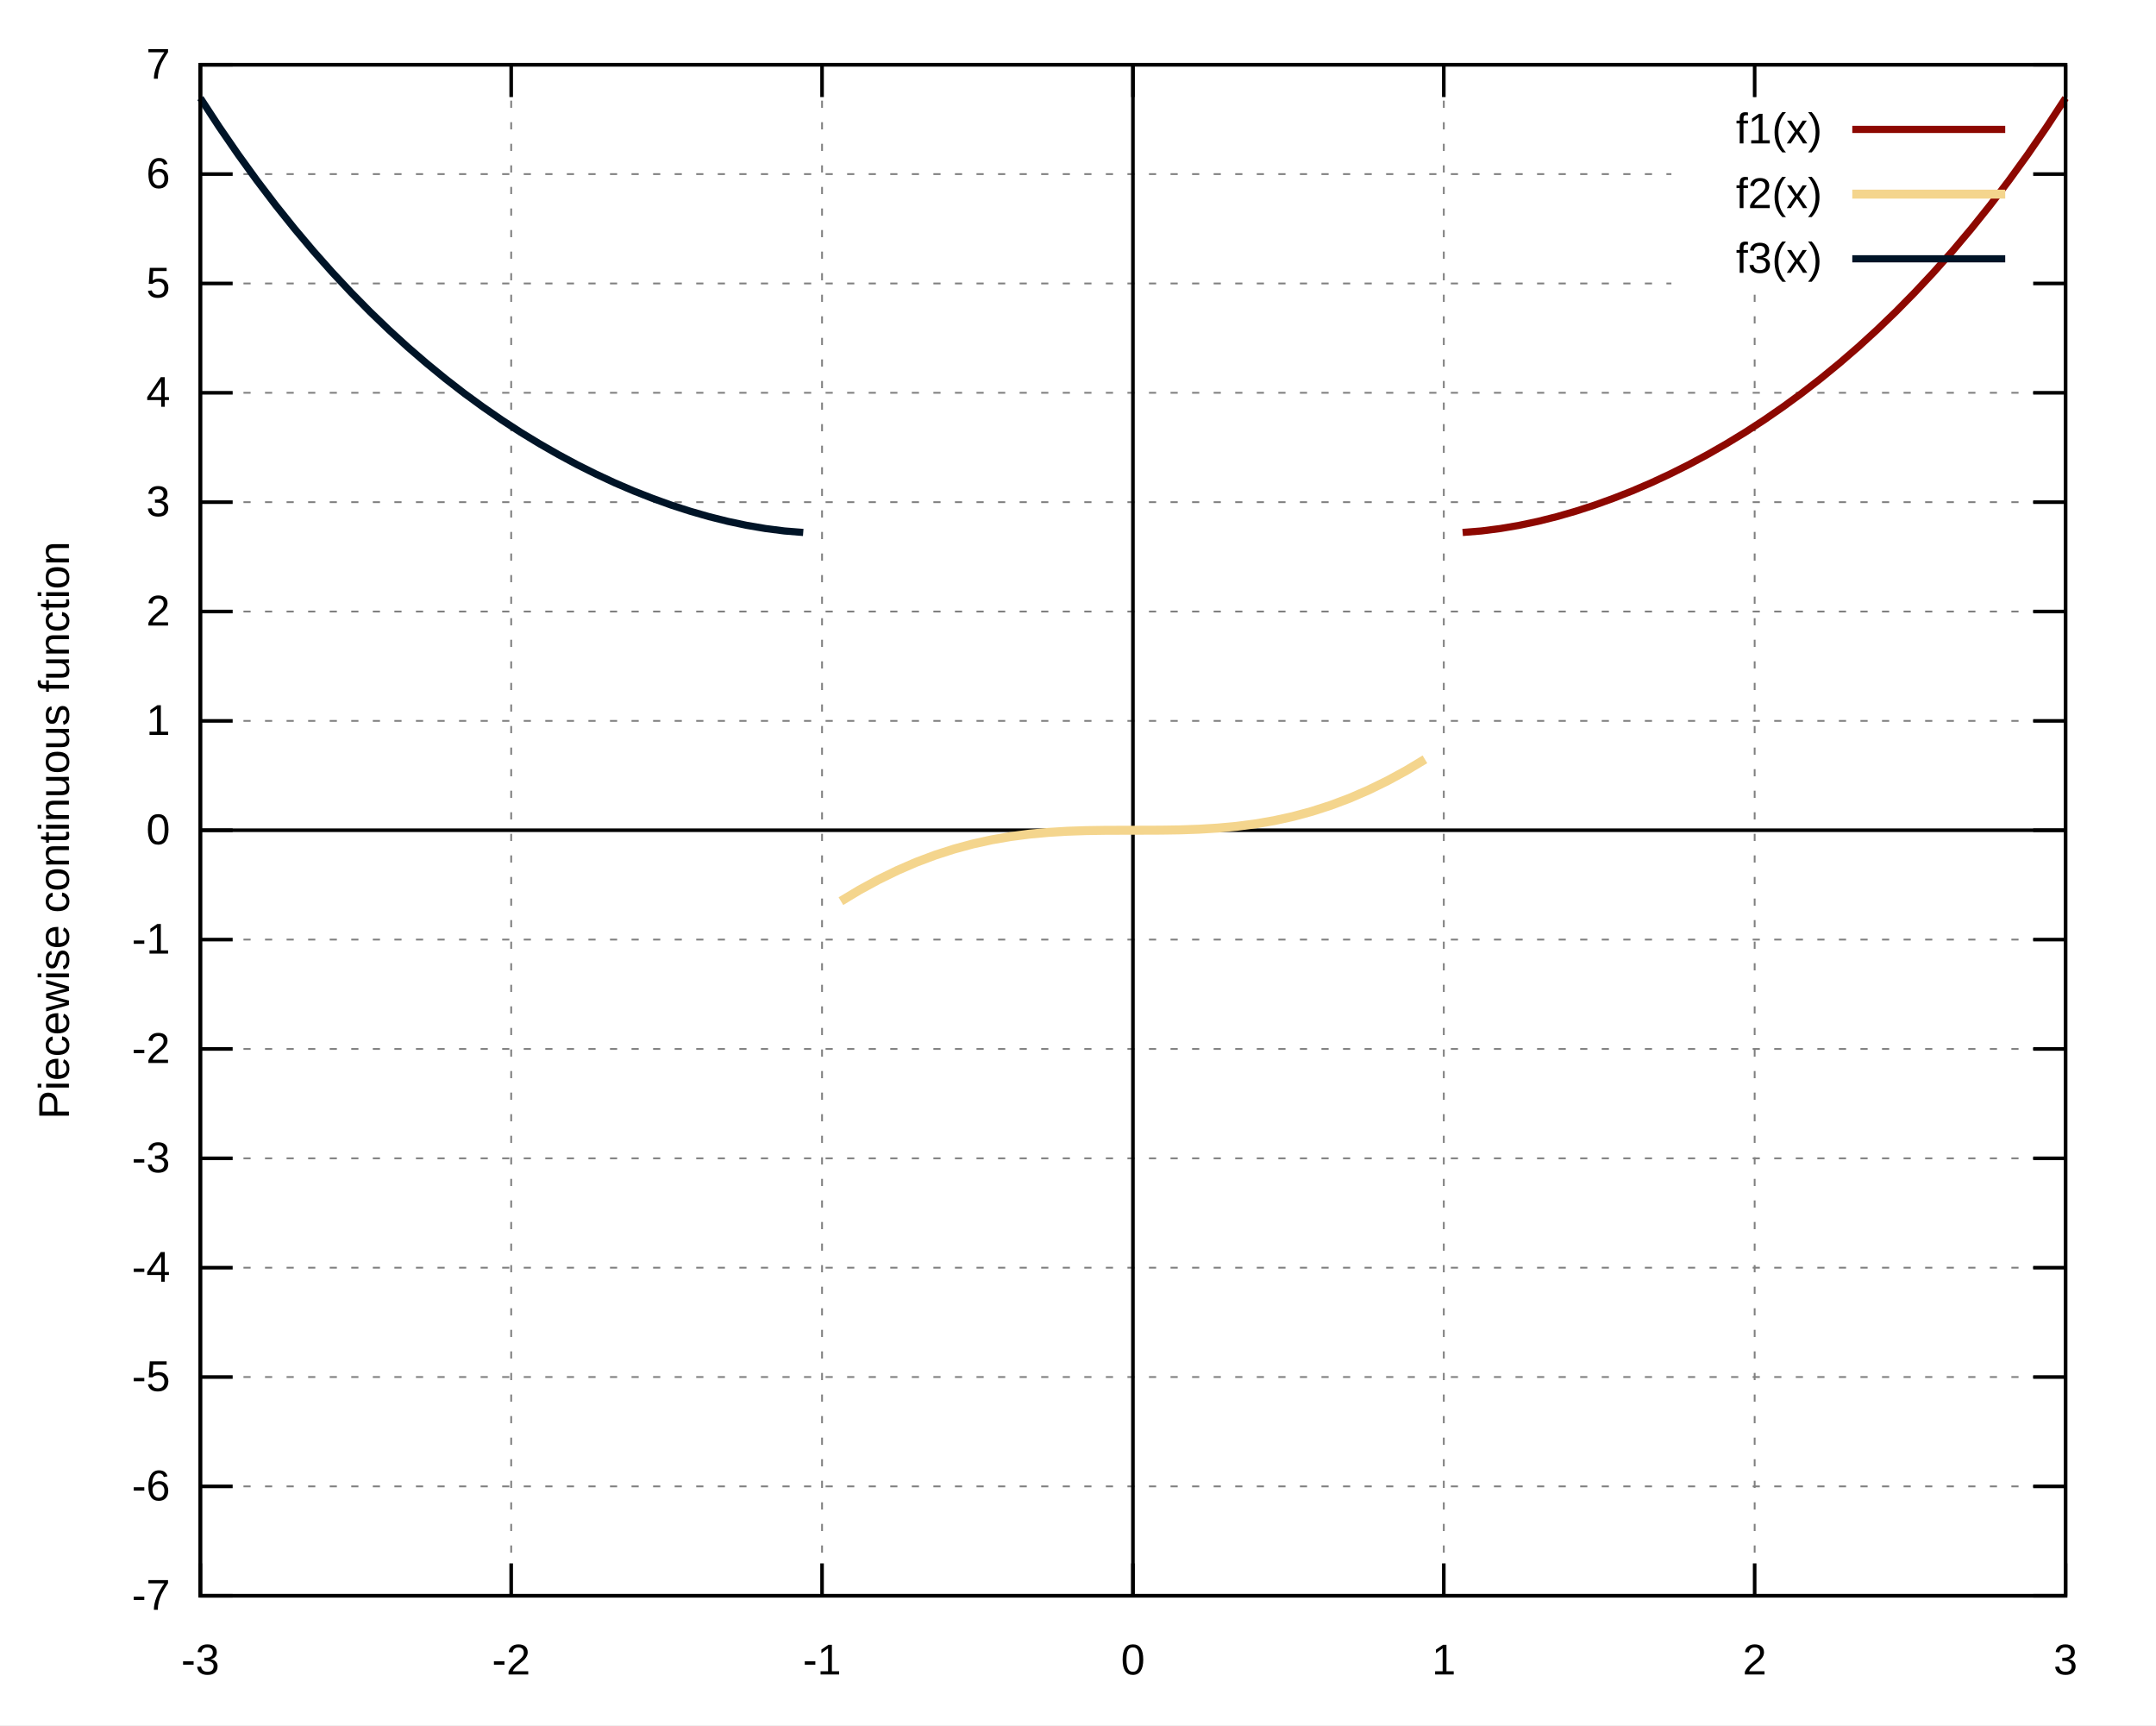
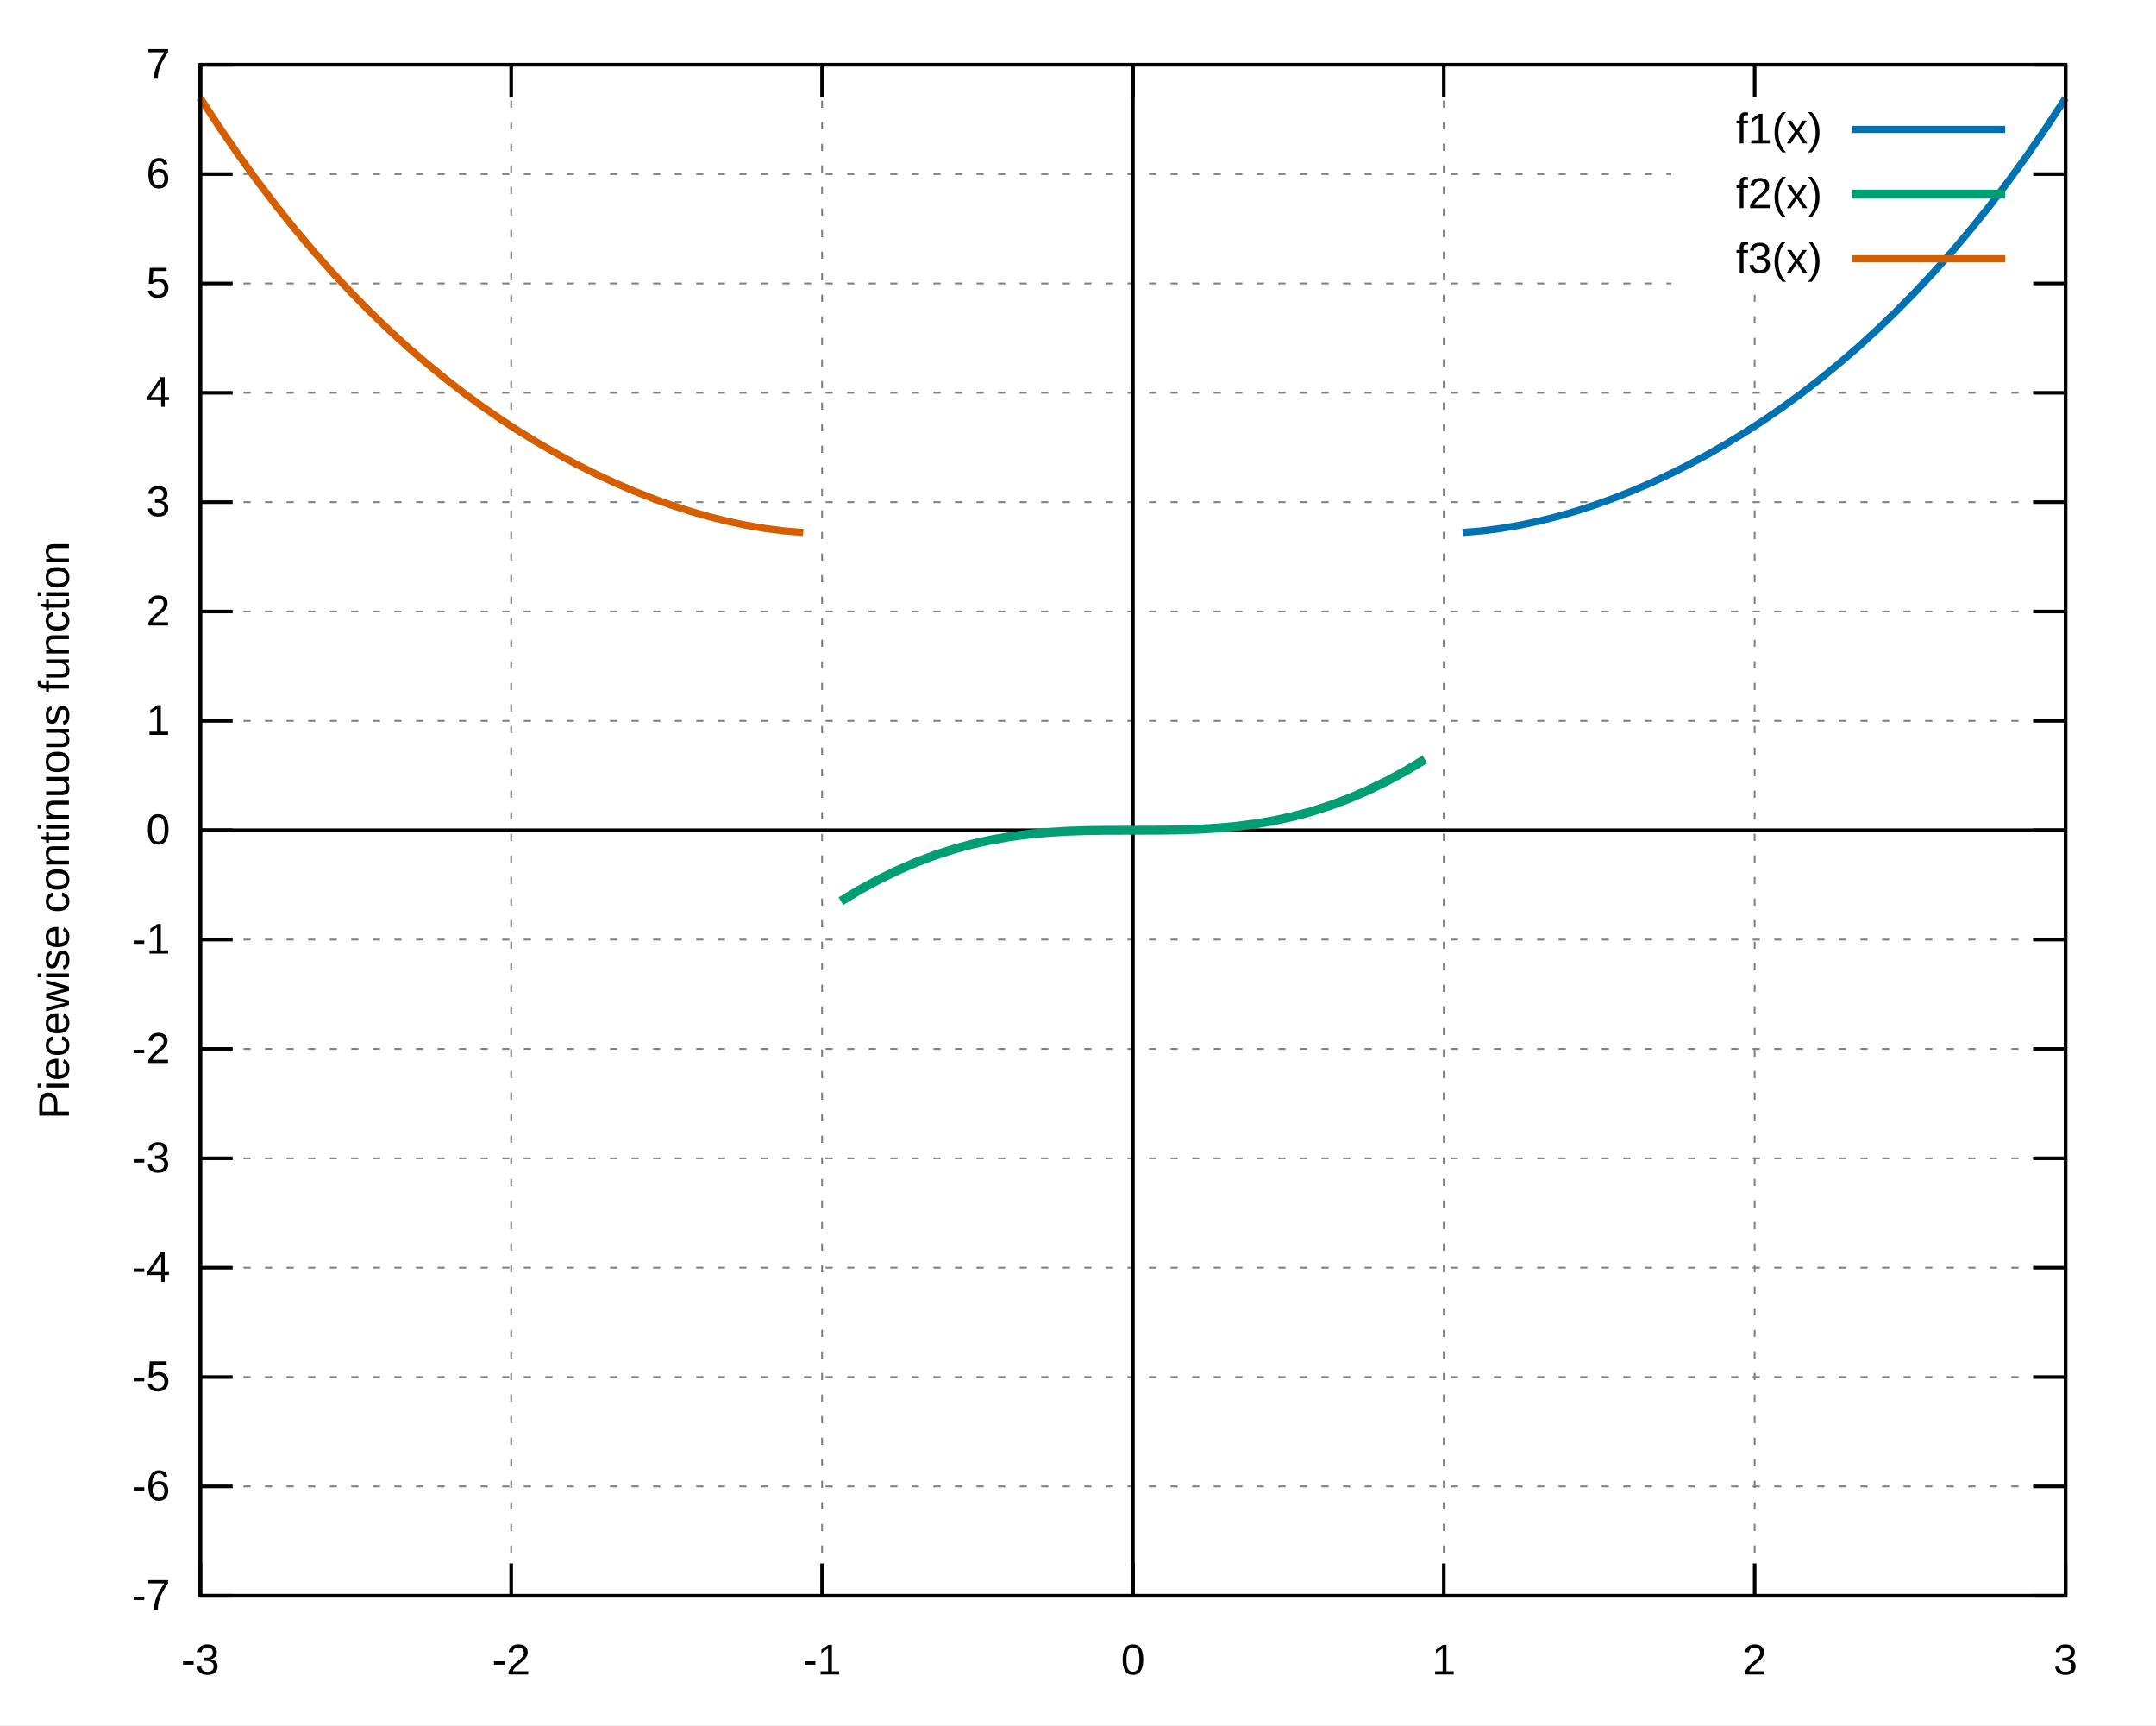
<svg xmlns="http://www.w3.org/2000/svg" xmlns:xlink="http://www.w3.org/1999/xlink" width="600" height="480" viewBox="0 0 600 480">
  <g id="gnuplot_canvas">
    <rect x="0" y="0" width="600" height="480" fill="#ffffff" />
    <defs>
      <circle id="gpDot" r="0.5" stroke-width="0.5" stroke="currentColor" />
      <path id="gpPt0" stroke-width="0.222" stroke="currentColor" d="M-1,0 h2 M0,-1 v2" />
      <path id="gpPt1" stroke-width="0.222" stroke="currentColor" d="M-1,-1 L1,1 M1,-1 L-1,1" />
      <path id="gpPt2" stroke-width="0.222" stroke="currentColor" d="M-1,0 L1,0 M0,-1 L0,1 M-1,-1 L1,1 M-1,1 L1,-1" />
      <rect id="gpPt3" stroke-width="0.222" stroke="currentColor" x="-1" y="-1" width="2" height="2" />
      <rect id="gpPt4" stroke-width="0.222" stroke="currentColor" fill="currentColor" x="-1" y="-1" width="2" height="2" />
      <circle id="gpPt5" stroke-width="0.222" stroke="currentColor" cx="0" cy="0" r="1" />
      <use xlink:href="#gpPt5" id="gpPt6" fill="currentColor" stroke="none" />
      <path id="gpPt7" stroke-width="0.222" stroke="currentColor" d="M0,-1.33 L-1.33,0.67 L1.33,0.67 z" />
      <use xlink:href="#gpPt7" id="gpPt8" fill="currentColor" stroke="none" />
      <use xlink:href="#gpPt7" id="gpPt9" stroke="currentColor" transform="rotate(180)" />
      <use xlink:href="#gpPt9" id="gpPt10" fill="currentColor" stroke="none" />
      <use xlink:href="#gpPt3" id="gpPt11" stroke="currentColor" transform="rotate(45)" />
      <use xlink:href="#gpPt11" id="gpPt12" fill="currentColor" stroke="none" />
      <path id="gpPt13" stroke-width="0.222" stroke="currentColor" d="M0,1.330 L1.265,0.411 L0.782,-1.067 L-0.782,-1.076 L-1.265,0.411 z" />
      <use xlink:href="#gpPt13" id="gpPt14" fill="currentColor" stroke="none" />
      <filter id="textbox" filterUnits="objectBoundingBox" x="0" y="0" height="1" width="1">
        <feFlood flood-color="#FFFFFF" flood-opacity="1" result="bgnd" />
        <feComposite in="SourceGraphic" in2="bgnd" operator="atop" />
      </filter>
      <filter id="greybox" filterUnits="objectBoundingBox" x="0" y="0" height="1" width="1">
        <feFlood flood-color="lightgrey" flood-opacity="1" result="grey" />
        <feComposite in="SourceGraphic" in2="grey" operator="atop" />
      </filter>
    </defs>
    <g fill="none" color="#FFFFFF" stroke="currentColor" stroke-width="1.00" stroke-linecap="butt" stroke-linejoin="miter">
</g>
    <g fill="none" color="black" stroke="currentColor" stroke-width="1.00" stroke-linecap="butt" stroke-linejoin="miter">
</g>
    <g fill="none" color="black" stroke="black" stroke-width="0.50" stroke-linecap="butt" stroke-linejoin="miter">
</g>
    <g fill="none" color="gray" stroke="currentColor" stroke-width="0.50" stroke-linecap="butt" stroke-linejoin="miter">
      <path stroke="gray" stroke-dasharray="2,4" class="gridline" d="M55.75,444.00 L574.82,444.00  " />
    </g>
    <g fill="none" color="gray" stroke="gray" stroke-width="1.00" stroke-linecap="butt" stroke-linejoin="miter">
</g>
    <g fill="none" color="black" stroke="currentColor" stroke-width="1.00" stroke-linecap="butt" stroke-linejoin="miter">
      <path stroke="black" d="M55.75,444.00 L64.75,444.00 M574.82,444.00 L565.82,444.00  " />
      <g transform="translate(47.36,447.90)" stroke="none" fill="black" font-family="Arial" font-size="12.00" text-anchor="end">
        <text>
          <tspan font-family="Arial">-7</tspan>
        </text>
      </g>
    </g>
    <g fill="none" color="black" stroke="currentColor" stroke-width="1.00" stroke-linecap="butt" stroke-linejoin="miter">
</g>
    <g fill="none" color="black" stroke="black" stroke-width="0.50" stroke-linecap="butt" stroke-linejoin="miter">
</g>
    <g fill="none" color="gray" stroke="currentColor" stroke-width="0.50" stroke-linecap="butt" stroke-linejoin="miter">
      <path stroke="gray" stroke-dasharray="2,4" class="gridline" d="M55.75,413.57 L574.82,413.57  " />
    </g>
    <g fill="none" color="gray" stroke="gray" stroke-width="1.00" stroke-linecap="butt" stroke-linejoin="miter">
</g>
    <g fill="none" color="black" stroke="currentColor" stroke-width="1.00" stroke-linecap="butt" stroke-linejoin="miter">
      <path stroke="black" d="M55.75,413.57 L64.75,413.57 M574.82,413.57 L565.82,413.57  " />
      <g transform="translate(47.36,417.47)" stroke="none" fill="black" font-family="Arial" font-size="12.00" text-anchor="end">
        <text>
          <tspan font-family="Arial">-6</tspan>
        </text>
      </g>
    </g>
    <g fill="none" color="black" stroke="currentColor" stroke-width="1.00" stroke-linecap="butt" stroke-linejoin="miter">
</g>
    <g fill="none" color="black" stroke="black" stroke-width="0.50" stroke-linecap="butt" stroke-linejoin="miter">
</g>
    <g fill="none" color="gray" stroke="currentColor" stroke-width="0.50" stroke-linecap="butt" stroke-linejoin="miter">
      <path stroke="gray" stroke-dasharray="2,4" class="gridline" d="M55.75,383.14 L574.82,383.14  " />
    </g>
    <g fill="none" color="gray" stroke="gray" stroke-width="1.00" stroke-linecap="butt" stroke-linejoin="miter">
</g>
    <g fill="none" color="black" stroke="currentColor" stroke-width="1.00" stroke-linecap="butt" stroke-linejoin="miter">
      <path stroke="black" d="M55.75,383.14 L64.75,383.14 M574.82,383.14 L565.82,383.14  " />
      <g transform="translate(47.36,387.04)" stroke="none" fill="black" font-family="Arial" font-size="12.00" text-anchor="end">
        <text>
          <tspan font-family="Arial">-5</tspan>
        </text>
      </g>
    </g>
    <g fill="none" color="black" stroke="currentColor" stroke-width="1.00" stroke-linecap="butt" stroke-linejoin="miter">
</g>
    <g fill="none" color="black" stroke="black" stroke-width="0.50" stroke-linecap="butt" stroke-linejoin="miter">
</g>
    <g fill="none" color="gray" stroke="currentColor" stroke-width="0.50" stroke-linecap="butt" stroke-linejoin="miter">
      <path stroke="gray" stroke-dasharray="2,4" class="gridline" d="M55.75,352.72 L574.82,352.72  " />
    </g>
    <g fill="none" color="gray" stroke="gray" stroke-width="1.00" stroke-linecap="butt" stroke-linejoin="miter">
</g>
    <g fill="none" color="black" stroke="currentColor" stroke-width="1.00" stroke-linecap="butt" stroke-linejoin="miter">
      <path stroke="black" d="M55.75,352.72 L64.75,352.72 M574.82,352.72 L565.82,352.72  " />
      <g transform="translate(47.36,356.62)" stroke="none" fill="black" font-family="Arial" font-size="12.00" text-anchor="end">
        <text>
          <tspan font-family="Arial">-4</tspan>
        </text>
      </g>
    </g>
    <g fill="none" color="black" stroke="currentColor" stroke-width="1.00" stroke-linecap="butt" stroke-linejoin="miter">
</g>
    <g fill="none" color="black" stroke="black" stroke-width="0.50" stroke-linecap="butt" stroke-linejoin="miter">
</g>
    <g fill="none" color="gray" stroke="currentColor" stroke-width="0.50" stroke-linecap="butt" stroke-linejoin="miter">
      <path stroke="gray" stroke-dasharray="2,4" class="gridline" d="M55.75,322.29 L574.82,322.29  " />
    </g>
    <g fill="none" color="gray" stroke="gray" stroke-width="1.00" stroke-linecap="butt" stroke-linejoin="miter">
</g>
    <g fill="none" color="black" stroke="currentColor" stroke-width="1.00" stroke-linecap="butt" stroke-linejoin="miter">
      <path stroke="black" d="M55.75,322.29 L64.75,322.29 M574.82,322.29 L565.82,322.29  " />
      <g transform="translate(47.36,326.19)" stroke="none" fill="black" font-family="Arial" font-size="12.00" text-anchor="end">
        <text>
          <tspan font-family="Arial">-3</tspan>
        </text>
      </g>
    </g>
    <g fill="none" color="black" stroke="currentColor" stroke-width="1.00" stroke-linecap="butt" stroke-linejoin="miter">
</g>
    <g fill="none" color="black" stroke="black" stroke-width="0.50" stroke-linecap="butt" stroke-linejoin="miter">
</g>
    <g fill="none" color="gray" stroke="currentColor" stroke-width="0.50" stroke-linecap="butt" stroke-linejoin="miter">
      <path stroke="gray" stroke-dasharray="2,4" class="gridline" d="M55.75,291.86 L574.82,291.86  " />
    </g>
    <g fill="none" color="gray" stroke="gray" stroke-width="1.00" stroke-linecap="butt" stroke-linejoin="miter">
</g>
    <g fill="none" color="black" stroke="currentColor" stroke-width="1.00" stroke-linecap="butt" stroke-linejoin="miter">
      <path stroke="black" d="M55.75,291.86 L64.75,291.86 M574.82,291.86 L565.82,291.86  " />
      <g transform="translate(47.36,295.76)" stroke="none" fill="black" font-family="Arial" font-size="12.00" text-anchor="end">
        <text>
          <tspan font-family="Arial">-2</tspan>
        </text>
      </g>
    </g>
    <g fill="none" color="black" stroke="currentColor" stroke-width="1.00" stroke-linecap="butt" stroke-linejoin="miter">
</g>
    <g fill="none" color="black" stroke="black" stroke-width="0.50" stroke-linecap="butt" stroke-linejoin="miter">
</g>
    <g fill="none" color="gray" stroke="currentColor" stroke-width="0.50" stroke-linecap="butt" stroke-linejoin="miter">
      <path stroke="gray" stroke-dasharray="2,4" class="gridline" d="M55.75,261.43 L574.82,261.43  " />
    </g>
    <g fill="none" color="gray" stroke="gray" stroke-width="1.00" stroke-linecap="butt" stroke-linejoin="miter">
</g>
    <g fill="none" color="black" stroke="currentColor" stroke-width="1.00" stroke-linecap="butt" stroke-linejoin="miter">
      <path stroke="black" d="M55.75,261.43 L64.75,261.43 M574.82,261.43 L565.82,261.43  " />
      <g transform="translate(47.36,265.33)" stroke="none" fill="black" font-family="Arial" font-size="12.00" text-anchor="end">
        <text>
          <tspan font-family="Arial">-1</tspan>
        </text>
      </g>
    </g>
    <g fill="none" color="black" stroke="currentColor" stroke-width="1.00" stroke-linecap="butt" stroke-linejoin="miter">
</g>
    <g fill="none" color="black" stroke="black" stroke-width="0.50" stroke-linecap="butt" stroke-linejoin="miter">
</g>
    <g fill="none" color="gray" stroke="currentColor" stroke-width="0.50" stroke-linecap="butt" stroke-linejoin="miter">
      <path stroke="gray" stroke-dasharray="2,4" class="gridline" d="M55.75,231.00 L574.82,231.00  " />
    </g>
    <g fill="none" color="gray" stroke="gray" stroke-width="1.00" stroke-linecap="butt" stroke-linejoin="miter">
</g>
    <g fill="none" color="black" stroke="currentColor" stroke-width="1.00" stroke-linecap="butt" stroke-linejoin="miter">
      <path stroke="black" d="M55.75,231.00 L64.75,231.00 M574.82,231.00 L565.82,231.00  " />
      <g transform="translate(47.36,234.90)" stroke="none" fill="black" font-family="Arial" font-size="12.00" text-anchor="end">
        <text>
          <tspan font-family="Arial"> 0</tspan>
        </text>
      </g>
    </g>
    <g fill="none" color="black" stroke="currentColor" stroke-width="1.00" stroke-linecap="butt" stroke-linejoin="miter">
</g>
    <g fill="none" color="black" stroke="black" stroke-width="0.50" stroke-linecap="butt" stroke-linejoin="miter">
</g>
    <g fill="none" color="gray" stroke="currentColor" stroke-width="0.50" stroke-linecap="butt" stroke-linejoin="miter">
      <path stroke="gray" stroke-dasharray="2,4" class="gridline" d="M55.75,200.58 L574.82,200.58  " />
    </g>
    <g fill="none" color="gray" stroke="gray" stroke-width="1.00" stroke-linecap="butt" stroke-linejoin="miter">
</g>
    <g fill="none" color="black" stroke="currentColor" stroke-width="1.00" stroke-linecap="butt" stroke-linejoin="miter">
      <path stroke="black" d="M55.75,200.58 L64.75,200.58 M574.82,200.58 L565.82,200.58  " />
      <g transform="translate(47.36,204.48)" stroke="none" fill="black" font-family="Arial" font-size="12.00" text-anchor="end">
        <text>
          <tspan font-family="Arial"> 1</tspan>
        </text>
      </g>
    </g>
    <g fill="none" color="black" stroke="currentColor" stroke-width="1.00" stroke-linecap="butt" stroke-linejoin="miter">
</g>
    <g fill="none" color="black" stroke="black" stroke-width="0.50" stroke-linecap="butt" stroke-linejoin="miter">
</g>
    <g fill="none" color="gray" stroke="currentColor" stroke-width="0.50" stroke-linecap="butt" stroke-linejoin="miter">
      <path stroke="gray" stroke-dasharray="2,4" class="gridline" d="M55.75,170.15 L574.82,170.15  " />
    </g>
    <g fill="none" color="gray" stroke="gray" stroke-width="1.00" stroke-linecap="butt" stroke-linejoin="miter">
</g>
    <g fill="none" color="black" stroke="currentColor" stroke-width="1.00" stroke-linecap="butt" stroke-linejoin="miter">
      <path stroke="black" d="M55.75,170.15 L64.75,170.15 M574.82,170.15 L565.82,170.15  " />
      <g transform="translate(47.36,174.05)" stroke="none" fill="black" font-family="Arial" font-size="12.00" text-anchor="end">
        <text>
          <tspan font-family="Arial"> 2</tspan>
        </text>
      </g>
    </g>
    <g fill="none" color="black" stroke="currentColor" stroke-width="1.00" stroke-linecap="butt" stroke-linejoin="miter">
</g>
    <g fill="none" color="black" stroke="black" stroke-width="0.50" stroke-linecap="butt" stroke-linejoin="miter">
</g>
    <g fill="none" color="gray" stroke="currentColor" stroke-width="0.50" stroke-linecap="butt" stroke-linejoin="miter">
      <path stroke="gray" stroke-dasharray="2,4" class="gridline" d="M55.75,139.72 L574.82,139.72  " />
    </g>
    <g fill="none" color="gray" stroke="gray" stroke-width="1.00" stroke-linecap="butt" stroke-linejoin="miter">
</g>
    <g fill="none" color="black" stroke="currentColor" stroke-width="1.00" stroke-linecap="butt" stroke-linejoin="miter">
      <path stroke="black" d="M55.75,139.72 L64.75,139.72 M574.82,139.72 L565.82,139.72  " />
      <g transform="translate(47.36,143.62)" stroke="none" fill="black" font-family="Arial" font-size="12.00" text-anchor="end">
        <text>
          <tspan font-family="Arial"> 3</tspan>
        </text>
      </g>
    </g>
    <g fill="none" color="black" stroke="currentColor" stroke-width="1.00" stroke-linecap="butt" stroke-linejoin="miter">
</g>
    <g fill="none" color="black" stroke="black" stroke-width="0.50" stroke-linecap="butt" stroke-linejoin="miter">
</g>
    <g fill="none" color="gray" stroke="currentColor" stroke-width="0.50" stroke-linecap="butt" stroke-linejoin="miter">
      <path stroke="gray" stroke-dasharray="2,4" class="gridline" d="M55.75,109.29 L574.82,109.29  " />
    </g>
    <g fill="none" color="gray" stroke="gray" stroke-width="1.00" stroke-linecap="butt" stroke-linejoin="miter">
</g>
    <g fill="none" color="black" stroke="currentColor" stroke-width="1.00" stroke-linecap="butt" stroke-linejoin="miter">
      <path stroke="black" d="M55.75,109.29 L64.75,109.29 M574.82,109.29 L565.82,109.29  " />
      <g transform="translate(47.36,113.19)" stroke="none" fill="black" font-family="Arial" font-size="12.00" text-anchor="end">
        <text>
          <tspan font-family="Arial"> 4</tspan>
        </text>
      </g>
    </g>
    <g fill="none" color="black" stroke="currentColor" stroke-width="1.00" stroke-linecap="butt" stroke-linejoin="miter">
</g>
    <g fill="none" color="black" stroke="black" stroke-width="0.50" stroke-linecap="butt" stroke-linejoin="miter">
</g>
    <g fill="none" color="gray" stroke="currentColor" stroke-width="0.50" stroke-linecap="butt" stroke-linejoin="miter">
      <path stroke="gray" stroke-dasharray="2,4" class="gridline" d="M55.75,78.87 L465.14,78.87 M566.43,78.87 L574.82,78.87  " />
    </g>
    <g fill="none" color="gray" stroke="gray" stroke-width="1.00" stroke-linecap="butt" stroke-linejoin="miter">
</g>
    <g fill="none" color="black" stroke="currentColor" stroke-width="1.00" stroke-linecap="butt" stroke-linejoin="miter">
      <path stroke="black" d="M55.75,78.87 L64.75,78.87 M574.82,78.87 L565.82,78.87  " />
      <g transform="translate(47.36,82.77)" stroke="none" fill="black" font-family="Arial" font-size="12.00" text-anchor="end">
        <text>
          <tspan font-family="Arial"> 5</tspan>
        </text>
      </g>
    </g>
    <g fill="none" color="black" stroke="currentColor" stroke-width="1.00" stroke-linecap="butt" stroke-linejoin="miter">
</g>
    <g fill="none" color="black" stroke="black" stroke-width="0.50" stroke-linecap="butt" stroke-linejoin="miter">
</g>
    <g fill="none" color="gray" stroke="currentColor" stroke-width="0.50" stroke-linecap="butt" stroke-linejoin="miter">
      <path stroke="gray" stroke-dasharray="2,4" class="gridline" d="M55.75,48.44 L465.14,48.44 M566.43,48.44 L574.82,48.44  " />
    </g>
    <g fill="none" color="gray" stroke="gray" stroke-width="1.00" stroke-linecap="butt" stroke-linejoin="miter">
</g>
    <g fill="none" color="black" stroke="currentColor" stroke-width="1.00" stroke-linecap="butt" stroke-linejoin="miter">
      <path stroke="black" d="M55.75,48.44 L64.75,48.44 M574.82,48.44 L565.82,48.44  " />
      <g transform="translate(47.36,52.34)" stroke="none" fill="black" font-family="Arial" font-size="12.00" text-anchor="end">
        <text>
          <tspan font-family="Arial"> 6</tspan>
        </text>
      </g>
    </g>
    <g fill="none" color="black" stroke="currentColor" stroke-width="1.00" stroke-linecap="butt" stroke-linejoin="miter">
</g>
    <g fill="none" color="black" stroke="black" stroke-width="0.50" stroke-linecap="butt" stroke-linejoin="miter">
</g>
    <g fill="none" color="gray" stroke="currentColor" stroke-width="0.50" stroke-linecap="butt" stroke-linejoin="miter">
      <path stroke="gray" stroke-dasharray="2,4" class="gridline" d="M55.75,18.01 L574.82,18.01  " />
    </g>
    <g fill="none" color="gray" stroke="gray" stroke-width="1.00" stroke-linecap="butt" stroke-linejoin="miter">
</g>
    <g fill="none" color="black" stroke="currentColor" stroke-width="1.00" stroke-linecap="butt" stroke-linejoin="miter">
      <path stroke="black" d="M55.75,18.01 L64.75,18.01 M574.82,18.01 L565.82,18.01  " />
      <g transform="translate(47.36,21.91)" stroke="none" fill="black" font-family="Arial" font-size="12.00" text-anchor="end">
        <text>
          <tspan font-family="Arial"> 7</tspan>
        </text>
      </g>
    </g>
    <g fill="none" color="black" stroke="currentColor" stroke-width="1.00" stroke-linecap="butt" stroke-linejoin="miter">
</g>
    <g fill="none" color="black" stroke="black" stroke-width="0.50" stroke-linecap="butt" stroke-linejoin="miter">
</g>
    <g fill="none" color="gray" stroke="currentColor" stroke-width="0.50" stroke-linecap="butt" stroke-linejoin="miter">
      <path stroke="gray" stroke-dasharray="2,4" class="gridline" d="M55.75,444.00 L55.75,18.01  " />
    </g>
    <g fill="none" color="gray" stroke="gray" stroke-width="1.00" stroke-linecap="butt" stroke-linejoin="miter">
</g>
    <g fill="none" color="black" stroke="currentColor" stroke-width="1.00" stroke-linecap="butt" stroke-linejoin="miter">
      <path stroke="black" d="M55.75,444.00 L55.75,435.00 M55.75,18.01 L55.75,27.01  " />
      <g transform="translate(55.75,465.90)" stroke="none" fill="black" font-family="Arial" font-size="12.00" text-anchor="middle">
        <text>
          <tspan font-family="Arial">-3</tspan>
        </text>
      </g>
    </g>
    <g fill="none" color="black" stroke="currentColor" stroke-width="1.00" stroke-linecap="butt" stroke-linejoin="miter">
</g>
    <g fill="none" color="black" stroke="black" stroke-width="0.50" stroke-linecap="butt" stroke-linejoin="miter">
</g>
    <g fill="none" color="gray" stroke="currentColor" stroke-width="0.50" stroke-linecap="butt" stroke-linejoin="miter">
      <path stroke="gray" stroke-dasharray="2,4" class="gridline" d="M142.26,444.00 L142.26,18.01  " />
    </g>
    <g fill="none" color="gray" stroke="gray" stroke-width="1.00" stroke-linecap="butt" stroke-linejoin="miter">
</g>
    <g fill="none" color="black" stroke="currentColor" stroke-width="1.00" stroke-linecap="butt" stroke-linejoin="miter">
      <path stroke="black" d="M142.26,444.00 L142.26,435.00 M142.26,18.01 L142.26,27.01  " />
      <g transform="translate(142.26,465.90)" stroke="none" fill="black" font-family="Arial" font-size="12.00" text-anchor="middle">
        <text>
          <tspan font-family="Arial">-2</tspan>
        </text>
      </g>
    </g>
    <g fill="none" color="black" stroke="currentColor" stroke-width="1.00" stroke-linecap="butt" stroke-linejoin="miter">
</g>
    <g fill="none" color="black" stroke="black" stroke-width="0.50" stroke-linecap="butt" stroke-linejoin="miter">
</g>
    <g fill="none" color="gray" stroke="currentColor" stroke-width="0.50" stroke-linecap="butt" stroke-linejoin="miter">
      <path stroke="gray" stroke-dasharray="2,4" class="gridline" d="M228.77,444.00 L228.77,18.01  " />
    </g>
    <g fill="none" color="gray" stroke="gray" stroke-width="1.00" stroke-linecap="butt" stroke-linejoin="miter">
</g>
    <g fill="none" color="black" stroke="currentColor" stroke-width="1.00" stroke-linecap="butt" stroke-linejoin="miter">
      <path stroke="black" d="M228.77,444.00 L228.77,435.00 M228.77,18.01 L228.77,27.01  " />
      <g transform="translate(228.77,465.90)" stroke="none" fill="black" font-family="Arial" font-size="12.00" text-anchor="middle">
        <text>
          <tspan font-family="Arial">-1</tspan>
        </text>
      </g>
    </g>
    <g fill="none" color="black" stroke="currentColor" stroke-width="1.00" stroke-linecap="butt" stroke-linejoin="miter">
</g>
    <g fill="none" color="black" stroke="black" stroke-width="0.50" stroke-linecap="butt" stroke-linejoin="miter">
</g>
    <g fill="none" color="gray" stroke="currentColor" stroke-width="0.50" stroke-linecap="butt" stroke-linejoin="miter">
      <path stroke="gray" stroke-dasharray="2,4" class="gridline" d="M315.29,444.00 L315.29,18.01  " />
    </g>
    <g fill="none" color="gray" stroke="gray" stroke-width="1.00" stroke-linecap="butt" stroke-linejoin="miter">
</g>
    <g fill="none" color="black" stroke="currentColor" stroke-width="1.00" stroke-linecap="butt" stroke-linejoin="miter">
      <path stroke="black" d="M315.29,444.00 L315.29,435.00 M315.29,18.01 L315.29,27.01  " />
      <g transform="translate(315.29,465.90)" stroke="none" fill="black" font-family="Arial" font-size="12.00" text-anchor="middle">
        <text>
          <tspan font-family="Arial"> 0</tspan>
        </text>
      </g>
    </g>
    <g fill="none" color="black" stroke="currentColor" stroke-width="1.00" stroke-linecap="butt" stroke-linejoin="miter">
</g>
    <g fill="none" color="black" stroke="black" stroke-width="0.50" stroke-linecap="butt" stroke-linejoin="miter">
</g>
    <g fill="none" color="gray" stroke="currentColor" stroke-width="0.50" stroke-linecap="butt" stroke-linejoin="miter">
      <path stroke="gray" stroke-dasharray="2,4" class="gridline" d="M401.80,444.00 L401.80,18.01  " />
    </g>
    <g fill="none" color="gray" stroke="gray" stroke-width="1.00" stroke-linecap="butt" stroke-linejoin="miter">
</g>
    <g fill="none" color="black" stroke="currentColor" stroke-width="1.00" stroke-linecap="butt" stroke-linejoin="miter">
      <path stroke="black" d="M401.80,444.00 L401.80,435.00 M401.80,18.01 L401.80,27.01  " />
      <g transform="translate(401.80,465.90)" stroke="none" fill="black" font-family="Arial" font-size="12.00" text-anchor="middle">
        <text>
          <tspan font-family="Arial"> 1</tspan>
        </text>
      </g>
    </g>
    <g fill="none" color="black" stroke="currentColor" stroke-width="1.00" stroke-linecap="butt" stroke-linejoin="miter">
</g>
    <g fill="none" color="black" stroke="black" stroke-width="0.50" stroke-linecap="butt" stroke-linejoin="miter">
</g>
    <g fill="none" color="gray" stroke="currentColor" stroke-width="0.50" stroke-linecap="butt" stroke-linejoin="miter">
      <path stroke="gray" stroke-dasharray="2,4" class="gridline" d="M488.31,444.00 L488.31,81.01 M488.31,27.01 L488.31,18.01  " />
    </g>
    <g fill="none" color="gray" stroke="gray" stroke-width="1.00" stroke-linecap="butt" stroke-linejoin="miter">
</g>
    <g fill="none" color="black" stroke="currentColor" stroke-width="1.00" stroke-linecap="butt" stroke-linejoin="miter">
      <path stroke="black" d="M488.31,444.00 L488.31,435.00 M488.31,18.01 L488.31,27.01  " />
      <g transform="translate(488.31,465.90)" stroke="none" fill="black" font-family="Arial" font-size="12.00" text-anchor="middle">
        <text>
          <tspan font-family="Arial"> 2</tspan>
        </text>
      </g>
    </g>
    <g fill="none" color="black" stroke="currentColor" stroke-width="1.00" stroke-linecap="butt" stroke-linejoin="miter">
</g>
    <g fill="none" color="black" stroke="black" stroke-width="0.50" stroke-linecap="butt" stroke-linejoin="miter">
</g>
    <g fill="none" color="gray" stroke="currentColor" stroke-width="0.50" stroke-linecap="butt" stroke-linejoin="miter">
      <path stroke="gray" stroke-dasharray="2,4" class="gridline" d="M574.82,444.00 L574.82,18.01  " />
    </g>
    <g fill="none" color="gray" stroke="gray" stroke-width="1.00" stroke-linecap="butt" stroke-linejoin="miter">
</g>
    <g fill="none" color="black" stroke="currentColor" stroke-width="1.00" stroke-linecap="butt" stroke-linejoin="miter">
      <path stroke="black" d="M574.82,444.00 L574.82,435.00 M574.82,18.01 L574.82,27.01  " />
      <g transform="translate(574.82,465.90)" stroke="none" fill="black" font-family="Arial" font-size="12.00" text-anchor="middle">
        <text>
          <tspan font-family="Arial"> 3</tspan>
        </text>
      </g>
    </g>
    <g fill="none" color="black" stroke="currentColor" stroke-width="1.00" stroke-linecap="butt" stroke-linejoin="miter">
</g>
    <g fill="none" color="black" stroke="currentColor" stroke-width="1.00" stroke-linecap="butt" stroke-linejoin="miter">
      <path stroke="rgb(  0,   0,   0)" d="M55.75,231.00 L574.82,231.00  " />
    </g>
    <g fill="none" color="black" stroke="currentColor" stroke-width="1.00" stroke-linecap="butt" stroke-linejoin="miter">
      <path stroke="rgb(  0,   0,   0)" d="M315.29,444.00 L315.29,18.01  " />
    </g>
    <g fill="none" color="black" stroke="currentColor" stroke-width="1.00" stroke-linecap="butt" stroke-linejoin="miter">
      <path stroke="black" d="M55.75,18.01 L55.75,444.00 L574.82,444.00 L574.82,18.01 L55.75,18.01 Z  " />
    </g>
    <g fill="none" color="black" stroke="currentColor" stroke-width="1.00" stroke-linecap="butt" stroke-linejoin="miter">
</g>
    <g id="gnuplot_plot_1">
      <g fill="none" color="#FFFFFF" stroke="black" stroke-width="2.00" stroke-linecap="butt" stroke-linejoin="miter">
</g>
      <g fill="none" color="black" stroke="currentColor" stroke-width="2.00" stroke-linecap="butt" stroke-linejoin="miter">
        <g transform="translate(507.09,39.91)" stroke="none" fill="black" font-family="Arial" font-size="12.00" text-anchor="end">
          <text>f1(x)</text>
        </g>
      </g>
      <g fill="none" color="black" stroke="currentColor" stroke-width="2.00" stroke-linecap="butt" stroke-linejoin="miter">
-         <path stroke="rgb(141,   8,   1)" d="M515.48,36.01 L558.04,36.01 M407.04,148.15 L412.28,147.73 L417.53,147.06 L422.77,146.17 L428.01,145.06 L433.26,143.75   L438.50,142.24 L443.74,140.55 L448.98,138.66 L454.23,136.60 L459.47,134.35 L464.71,131.91 L469.96,129.29 L475.20,126.47   L480.44,123.47 L485.69,120.27 L490.93,116.86 L496.17,113.24 L501.42,109.41 L506.66,105.35 L511.90,101.06 L517.15,96.53   L522.39,91.74 L527.63,86.70 L532.87,81.37 L538.12,75.76 L543.36,69.86 L548.60,63.64 L553.85,57.09 L559.09,50.19   L564.33,42.94 L569.58,35.31 L574.82,27.29  " />
+         <path stroke="rgb(  0, 114, 178)" d="M515.48,36.01 L558.04,36.01 M407.04,148.15 L412.28,147.73 L417.53,147.06 L422.77,146.17 L428.01,145.06 L433.26,143.75   L438.50,142.24 L443.74,140.55 L448.98,138.66 L454.23,136.60 L459.47,134.35 L464.71,131.91 L469.96,129.29 L475.20,126.47   L480.44,123.47 L485.69,120.27 L490.93,116.86 L496.17,113.24 L501.42,109.41 L506.66,105.35 L511.90,101.06 L517.15,96.53   L522.39,91.74 L527.63,86.70 L532.87,81.37 L538.12,75.76 L543.36,69.86 L548.60,63.64 L553.85,57.09 L559.09,50.19   L564.33,42.94 L569.58,35.31 L574.82,27.29  " />
      </g>
    </g>
    <g id="gnuplot_plot_2">
-       <g fill="none" color="#FFFFFF" stroke="rgb(141,   8,   1)" stroke-width="2.50" stroke-linecap="butt" stroke-linejoin="miter">
+       <g fill="none" color="#FFFFFF" stroke="rgb(  0, 114, 178)" stroke-width="2.50" stroke-linecap="butt" stroke-linejoin="miter">
</g>
      <g fill="none" color="black" stroke="currentColor" stroke-width="2.50" stroke-linecap="butt" stroke-linejoin="miter">
        <g transform="translate(507.09,57.91)" stroke="none" fill="black" font-family="Arial" font-size="12.00" text-anchor="end">
          <text>f2(x)</text>
        </g>
      </g>
      <g fill="none" color="black" stroke="currentColor" stroke-width="2.50" stroke-linecap="butt" stroke-linejoin="miter">
-         <path stroke="rgb(244, 213, 141)" d="M515.48,54.01 L558.04,54.01 M234.02,250.74 L239.26,247.59 L244.50,244.74 L249.75,242.18 L254.99,239.91 L260.23,237.94   L265.48,236.25 L270.72,234.83 L275.96,233.68 L281.20,232.77 L286.45,232.09 L291.69,231.61 L296.93,231.29 L302.18,231.11   L307.42,231.03 L312.66,231.01 L317.91,231.00 L323.15,230.98 L328.39,230.90 L333.64,230.72 L338.88,230.40 L344.12,229.92   L349.37,229.24 L354.61,228.33 L359.85,227.18 L365.09,225.76 L370.34,224.07 L375.58,222.10 L380.82,219.83 L386.07,217.27   L391.31,214.42 L396.55,211.27  " />
+         <path stroke="rgb(  0, 158, 115)" d="M515.48,54.01 L558.04,54.01 M234.02,250.74 L239.26,247.59 L244.50,244.74 L249.75,242.18 L254.99,239.91 L260.23,237.94   L265.48,236.25 L270.72,234.83 L275.96,233.68 L281.20,232.77 L286.45,232.09 L291.69,231.61 L296.93,231.29 L302.18,231.11   L307.42,231.03 L312.66,231.01 L317.91,231.00 L323.15,230.98 L328.39,230.90 L333.64,230.72 L338.88,230.40 L344.12,229.92   L349.37,229.24 L354.61,228.33 L359.85,227.18 L365.09,225.76 L370.34,224.07 L375.58,222.10 L380.82,219.83 L386.07,217.27   L391.31,214.42 L396.55,211.27  " />
      </g>
    </g>
    <g id="gnuplot_plot_3">
-       <g fill="none" color="#FFFFFF" stroke="rgb(244, 213, 141)" stroke-width="2.00" stroke-linecap="butt" stroke-linejoin="miter">
+       <g fill="none" color="#FFFFFF" stroke="rgb(  0, 158, 115)" stroke-width="2.00" stroke-linecap="butt" stroke-linejoin="miter">
</g>
      <g fill="none" color="black" stroke="currentColor" stroke-width="2.00" stroke-linecap="butt" stroke-linejoin="miter">
        <g transform="translate(507.09,75.91)" stroke="none" fill="black" font-family="Arial" font-size="12.00" text-anchor="end">
          <text>f3(x)</text>
        </g>
      </g>
      <g fill="none" color="black" stroke="currentColor" stroke-width="2.00" stroke-linecap="butt" stroke-linejoin="miter">
-         <path stroke="rgb(  0,  20,  39)" d="M515.48,72.01 L558.04,72.01 M55.75,27.29 L60.99,35.31 L66.24,42.94 L71.48,50.19 L76.72,57.09 L81.97,63.64   L87.21,69.86 L92.45,75.76 L97.70,81.37 L102.94,86.70 L108.18,91.74 L113.42,96.53 L118.67,101.06 L123.91,105.35   L129.15,109.41 L134.40,113.24 L139.64,116.86 L144.88,120.27 L150.13,123.47 L155.37,126.47 L160.61,129.29 L165.86,131.91   L171.10,134.35 L176.34,136.60 L181.59,138.66 L186.83,140.55 L192.07,142.24 L197.31,143.75 L202.56,145.06 L207.80,146.17   L213.04,147.06 L218.29,147.73 L223.53,148.15  " />
+         <path stroke="rgb(213,  94,   0)" d="M515.48,72.01 L558.04,72.01 M55.75,27.29 L60.99,35.31 L66.24,42.94 L71.48,50.19 L76.72,57.09 L81.97,63.64   L87.21,69.86 L92.45,75.76 L97.70,81.37 L102.94,86.70 L108.18,91.74 L113.42,96.53 L118.67,101.06 L123.91,105.35   L129.15,109.41 L134.40,113.24 L139.64,116.86 L144.88,120.27 L150.13,123.47 L155.37,126.47 L160.61,129.29 L165.86,131.91   L171.10,134.35 L176.34,136.60 L181.59,138.66 L186.83,140.55 L192.07,142.24 L197.31,143.75 L202.56,145.06 L207.80,146.17   L213.04,147.06 L218.29,147.73 L223.53,148.15  " />
      </g>
    </g>
    <g fill="none" color="black" stroke="currentColor" stroke-width="2.00" stroke-linecap="butt" stroke-linejoin="miter">
</g>
    <g fill="none" color="black" stroke="black" stroke-width="1.00" stroke-linecap="butt" stroke-linejoin="miter">
</g>
    <g fill="none" color="black" stroke="currentColor" stroke-width="1.00" stroke-linecap="butt" stroke-linejoin="miter">
      <path stroke="black" d="M55.75,18.01 L55.75,444.00 L574.82,444.00 L574.82,18.01 L55.75,18.01 Z  " />
      <g transform="translate(19.18,231.01) rotate(270.00)" stroke="none" fill="black" font-family="Arial" font-size="12.00" text-anchor="middle">
        <text>
          <tspan font-family="Arial">Piecewise continuous function</tspan>
        </text>
      </g>
    </g>
    <g fill="none" color="black" stroke="currentColor" stroke-width="1.00" stroke-linecap="butt" stroke-linejoin="miter">
</g>
    <g fill="none" color="black" stroke="currentColor" stroke-width="1.00" stroke-linecap="butt" stroke-linejoin="miter">
</g>
  </g>
</svg>
